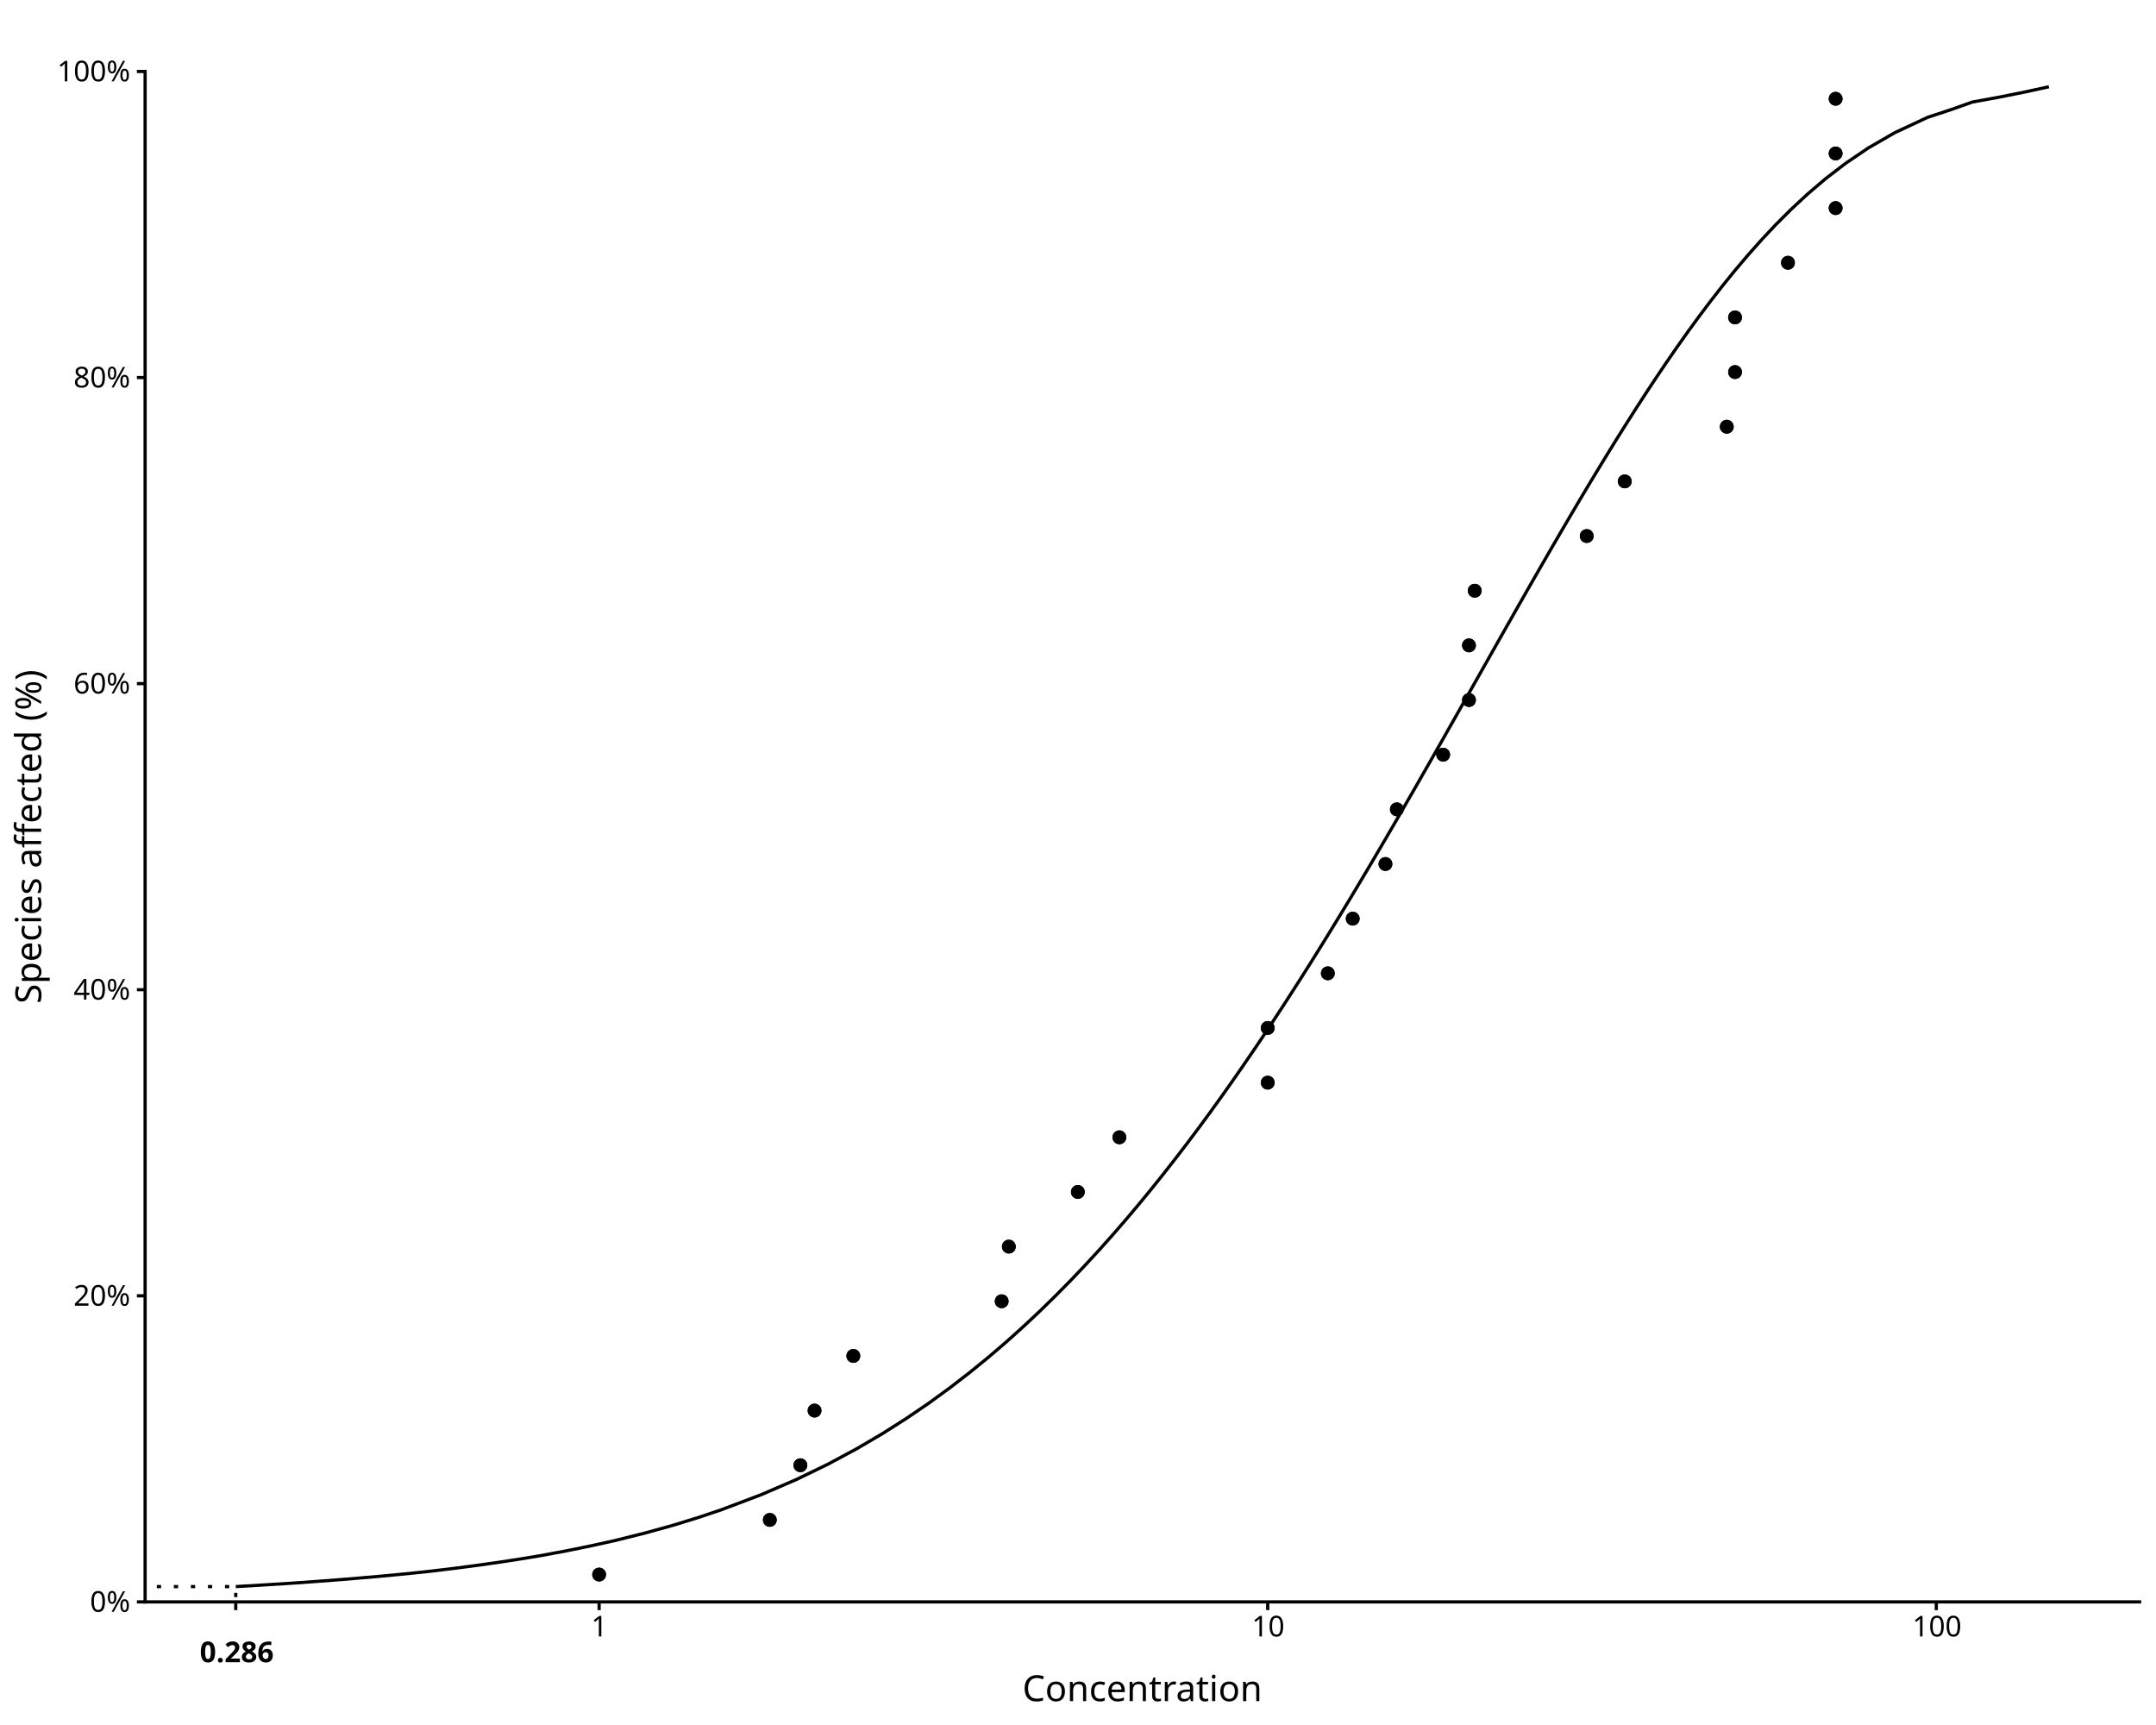
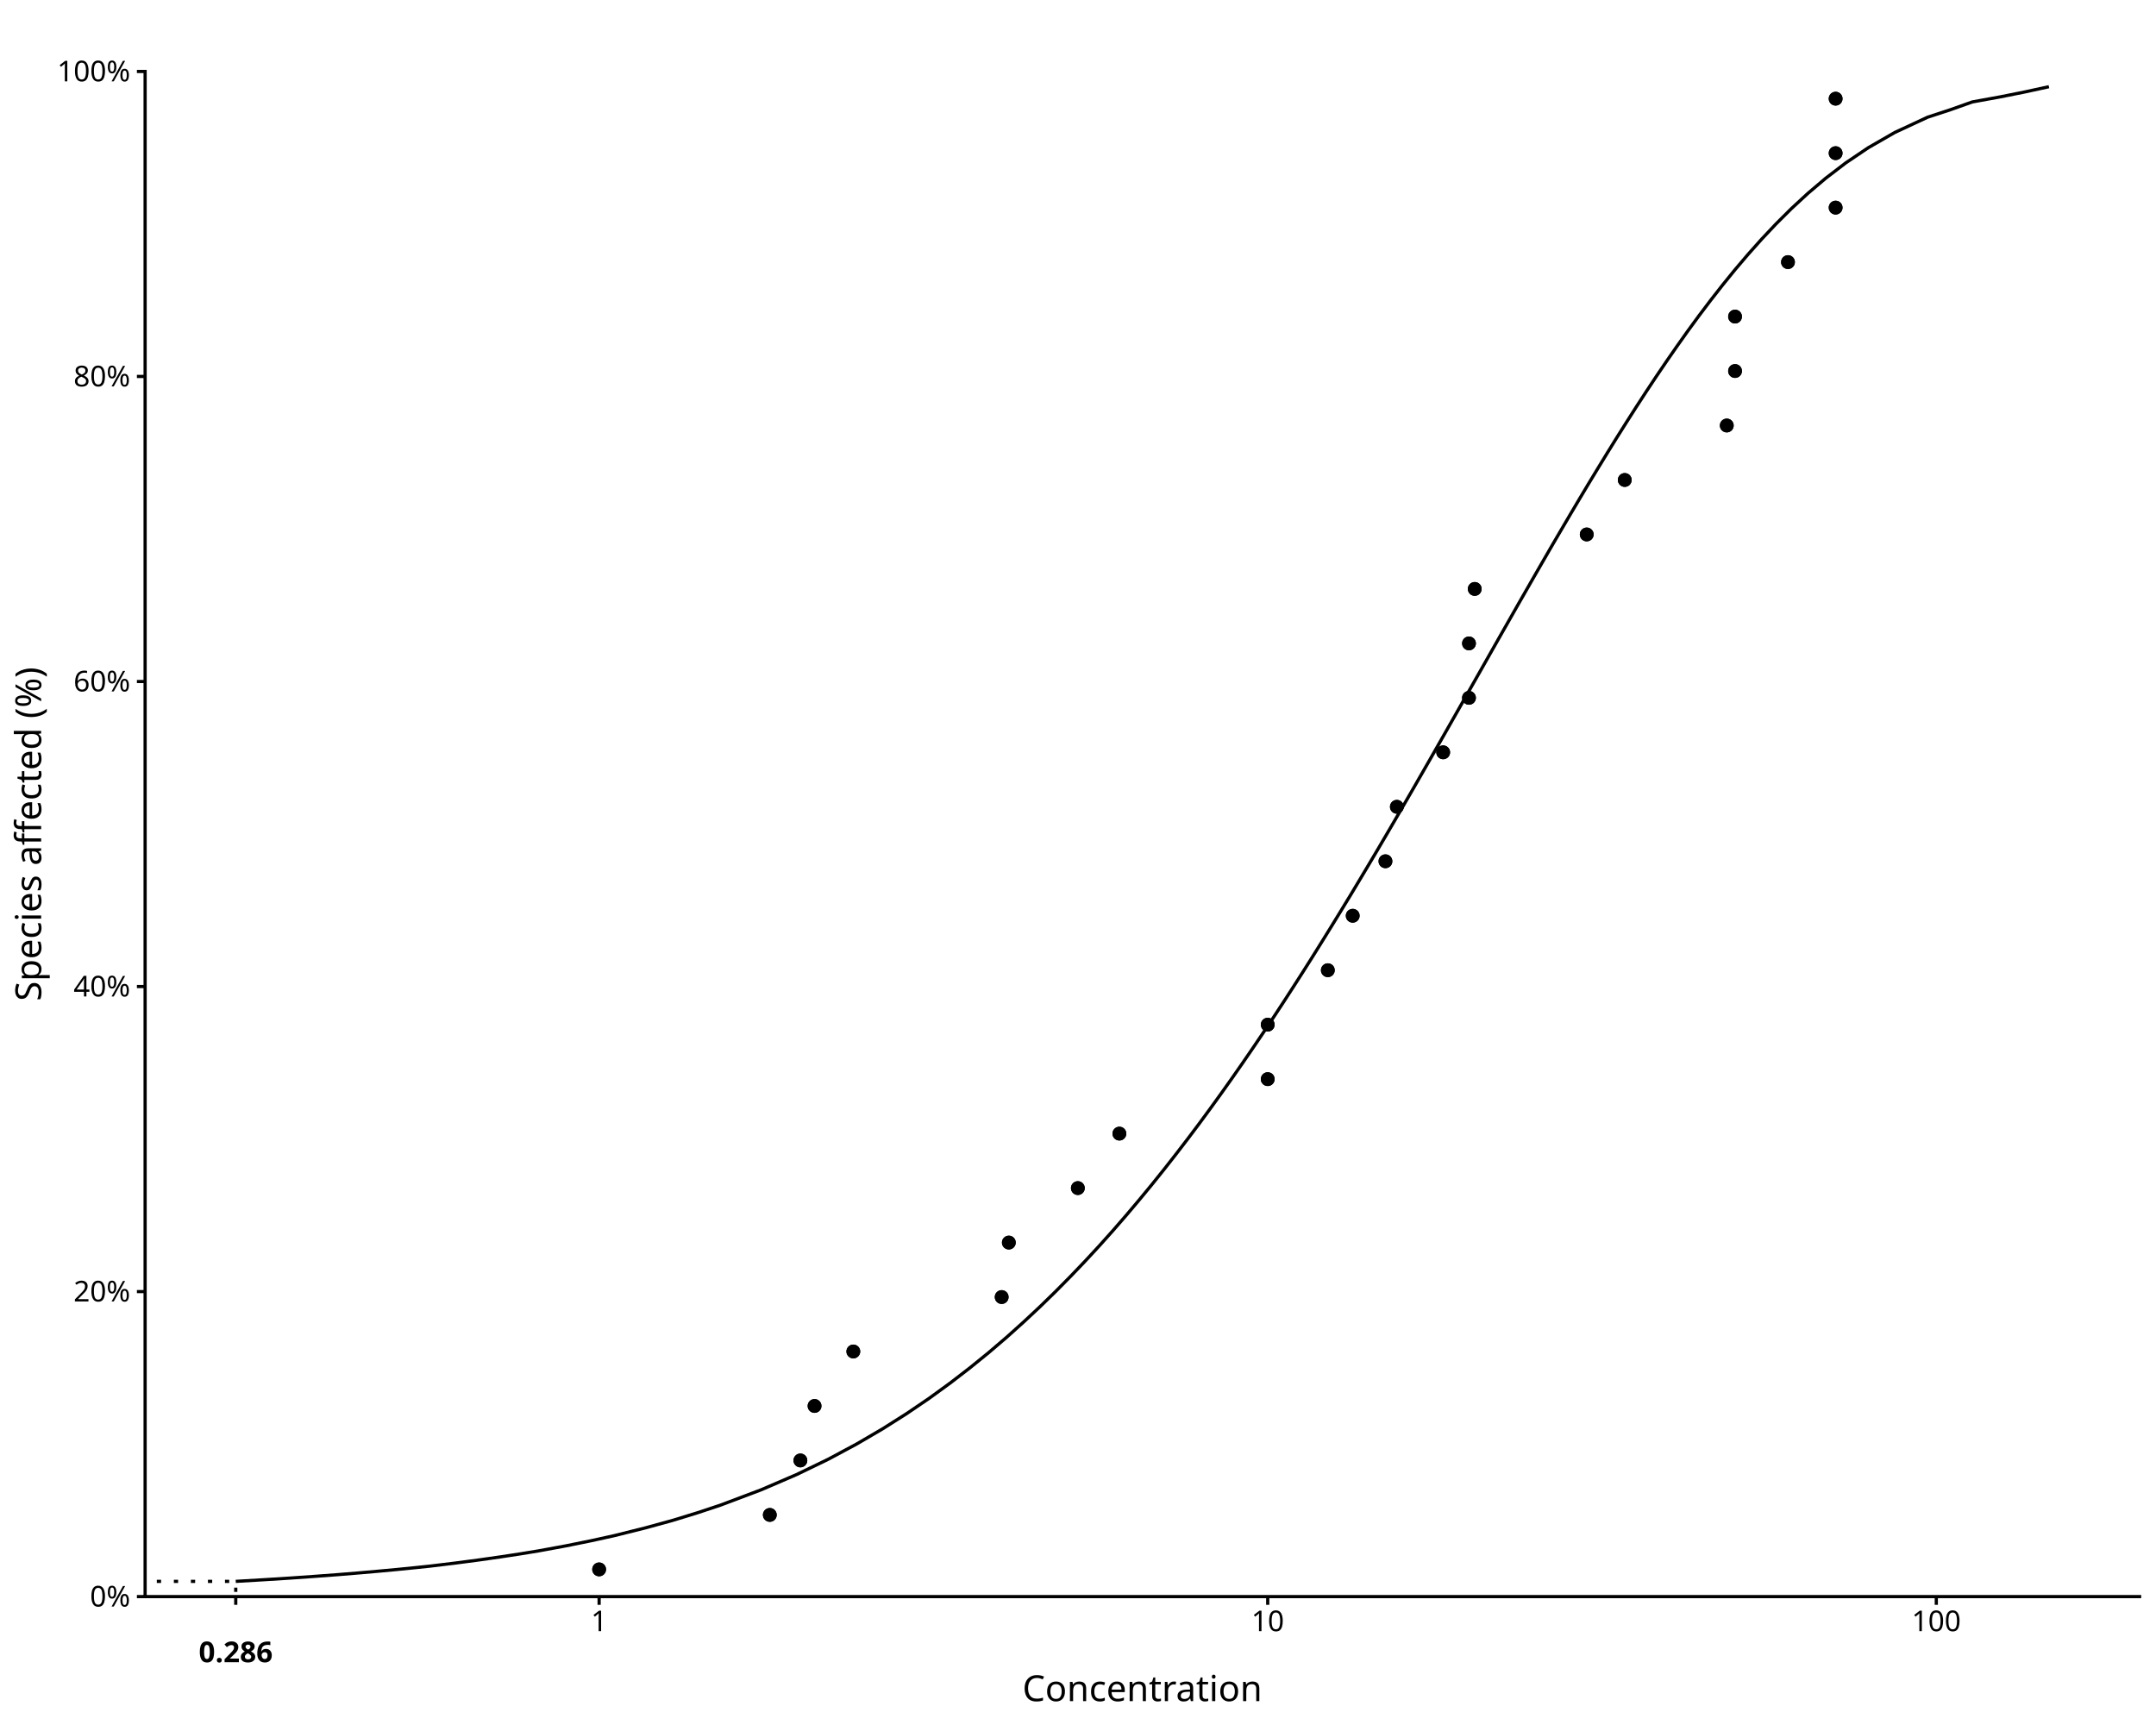
<svg xmlns="http://www.w3.org/2000/svg" class="svglite" data-engine-version="2.0" width="720.00pt" height="576.00pt" viewBox="0 0 720.00 576.00">
  <defs>
    <style type="text/css">
    .svglite line, .svglite polyline, .svglite polygon, .svglite path, .svglite rect, .svglite circle {
      fill: none;
      stroke: #000000;
      stroke-linecap: round;
      stroke-linejoin: round;
      stroke-miterlimit: 10.00;
    }
  </style>
  </defs>
  <rect width="100%" height="100%" style="stroke: none; fill: #FFFFFF;" />
  <defs>
    <clipPath id="cpMC4wMHw3MjAuMDB8MC4wMHw1NzYuMDA=">
      <rect x="0.00" y="0.00" width="720.00" height="576.00" />
    </clipPath>
  </defs>
  <g clip-path="url(#cpMC4wMHw3MjAuMDB8MC4wMHw1NzYuMDA=)">
    <rect x="0.00" y="0.00" width="720.00" height="576.00" style="stroke-width: 1.07; stroke: #FFFFFF; fill: #FFFFFF;" />
  </g>
  <defs>
-     <clipPath id="cpNDguNDZ8NzE0LjUyfDIzLjg2fDUzNC44OQ==">
-       <rect x="48.46" y="23.86" width="666.07" height="511.03" />
+     <clipPath id="cpNDguNDZ8NzE0LjUyfDIzLjg2fDUzMy4xMw==">
+       <rect x="48.46" y="23.86" width="666.07" height="509.27" />
    </clipPath>
  </defs>
-   <g clip-path="url(#cpNDguNDZ8NzE0LjUyfDIzLjg2fDUzNC44OQ==)">
-     <rect x="48.46" y="23.86" width="666.07" height="511.03" style="stroke-width: 1.07; stroke: none; fill: #FFFFFF;" />
-     <polyline points="78.73,529.78 88.48,529.21 97.35,528.65 105.46,528.08 112.96,527.51 119.91,526.94 126.40,526.38 132.48,525.81 138.20,525.24 143.60,524.67 152.03,523.65 159.79,522.63 166.97,521.61 173.66,520.58 179.91,519.56 189.09,517.86 197.47,516.15 205.18,514.45 215.41,511.90 224.67,509.34 232.96,506.79 240.61,504.23 254.15,499.12 265.98,494.01 276.51,488.90 286.03,483.79 294.74,478.68 302.78,473.57 310.27,468.46 317.29,463.35 323.90,458.24 330.17,453.13 336.13,448.02 341.81,442.91 347.26,437.80 352.49,432.69 357.53,427.58 362.40,422.46 367.11,417.35 371.67,412.24 376.10,407.13 380.40,402.02 384.60,396.91 388.69,391.80 392.69,386.69 396.60,381.58 400.43,376.47 404.18,371.36 407.86,366.25 411.47,361.14 415.02,356.03 418.52,350.92 421.96,345.81 425.35,340.70 428.69,335.59 431.99,330.48 435.25,325.37 438.47,320.26 441.65,315.15 444.80,310.04 447.92,304.93 451.02,299.82 454.08,294.71 457.12,289.60 460.14,284.49 463.13,279.38 466.11,274.27 469.07,269.15 472.02,264.04 474.95,258.93 477.87,253.82 480.78,248.71 483.68,243.60 486.58,238.49 489.47,233.38 492.36,228.27 495.25,223.16 498.14,218.05 501.03,212.94 503.93,207.83 506.83,202.72 509.75,197.61 512.67,192.50 515.61,187.39 518.56,182.28 521.54,177.17 524.53,172.06 527.55,166.95 530.60,161.84 533.69,156.73 536.80,151.62 539.96,146.51 543.17,141.40 546.42,136.29 549.73,131.18 553.11,126.07 556.56,120.95 560.09,115.84 563.71,110.73 567.44,105.62 571.29,100.51 575.27,95.40 579.41,90.29 583.74,85.18 588.28,80.07 593.08,74.96 598.20,69.85 603.71,64.74 609.71,59.63 616.37,54.52 623.92,49.41 632.77,44.30 643.72,39.19 651.48,36.63 658.65,34.08 667.96,32.38 676.44,30.67 684.24,28.97 " style="stroke-width: 1.07; stroke-linecap: butt;" />
-     <polyline points="-693.02,529.78 -372.58,529.78 -307.17,529.78 -268.46,529.78 -240.87,529.78 -219.41,529.78 -201.85,529.78 -186.99,529.78 -174.11,529.78 -162.74,529.78 -152.57,529.78 -143.36,529.78 -134.95,529.78 -127.21,529.78 -120.04,529.78 -113.37,529.78 -107.13,529.78 -101.26,529.78 -95.73,529.78 -90.50,529.78 -85.54,529.78 -80.82,529.78 -76.31,529.78 -72.01,529.78 -67.89,529.78 -63.94,529.78 -60.14,529.78 -56.49,529.78 -52.96,529.78 -49.57,529.78 -46.28,529.78 -43.11,529.78 -40.03,529.78 -37.05,529.78 -34.16,529.78 -31.35,529.78 -28.62,529.78 -25.97,529.78 -23.39,529.78 -20.87,529.78 -18.42,529.78 -16.03,529.78 -13.69,529.78 -11.41,529.78 -9.18,529.78 -7.01,529.78 -4.88,529.78 -2.79,529.78 -0.75,529.78 1.24,529.78 3.20,529.78 5.12,529.78 7.00,529.78 8.85,529.78 10.66,529.78 12.44,529.78 14.18,529.78 15.90,529.78 17.58,529.78 19.24,529.78 20.87,529.78 22.47,529.78 24.05,529.78 25.60,529.78 27.12,529.78 28.63,529.78 30.11,529.78 31.56,529.78 33.00,529.78 34.41,529.78 35.81,529.78 37.18,529.78 38.54,529.78 39.87,529.78 41.19,529.78 42.49,529.78 43.78,529.78 45.04,529.78 46.30,529.78 47.53,529.78 48.75,529.78 49.95,529.78 51.14,529.78 52.32,529.78 53.48,529.78 54.62,529.78 55.76,529.78 56.88,529.78 57.99,529.78 59.08,529.78 60.17,529.78 61.24,529.78 62.30,529.78 63.34,529.78 64.38,529.78 65.41,529.78 66.42,529.78 67.43,529.78 68.42,529.78 69.40,529.78 70.38,529.78 71.34,529.78 72.30,529.78 73.24,529.78 74.18,529.78 75.11,529.78 76.03,529.78 76.94,529.78 77.84,529.78 78.73,529.78 78.73,534.89 " style="stroke-width: 1.07; stroke-dasharray: 1.42,4.27; stroke-linecap: butt;" />
-     <circle cx="272.02" cy="471.01" r="1.95" style="stroke-width: 0.71; fill: #000000;" />
-     <circle cx="284.97" cy="452.76" r="1.95" style="stroke-width: 0.71; fill: #000000;" />
-     <circle cx="336.90" cy="416.26" r="1.95" style="stroke-width: 0.71; fill: #000000;" />
-     <circle cx="423.36" cy="361.51" r="1.95" style="stroke-width: 0.71; fill: #000000;" />
-     <circle cx="466.48" cy="270.25" r="1.95" style="stroke-width: 0.71; fill: #000000;" />
-     <circle cx="481.95" cy="252.00" r="1.95" style="stroke-width: 0.71; fill: #000000;" />
-     <circle cx="373.82" cy="379.76" r="1.95" style="stroke-width: 0.71; fill: #000000;" />
-     <circle cx="423.36" cy="343.25" r="1.95" style="stroke-width: 0.71; fill: #000000;" />
-     <circle cx="451.74" cy="306.75" r="1.95" style="stroke-width: 0.71; fill: #000000;" />
-     <circle cx="462.67" cy="288.50" r="1.95" style="stroke-width: 0.71; fill: #000000;" />
-     <circle cx="490.57" cy="233.75" r="1.95" style="stroke-width: 0.71; fill: #000000;" />
-     <circle cx="490.57" cy="215.50" r="1.95" style="stroke-width: 0.71; fill: #000000;" />
-     <circle cx="492.49" cy="197.24" r="1.95" style="stroke-width: 0.71; fill: #000000;" />
-     <circle cx="576.66" cy="142.49" r="1.95" style="stroke-width: 0.71; fill: #000000;" />
-     <circle cx="579.42" cy="124.24" r="1.95" style="stroke-width: 0.71; fill: #000000;" />
-     <circle cx="613.01" cy="69.49" r="1.95" style="stroke-width: 0.71; fill: #000000;" />
-     <circle cx="613.01" cy="51.24" r="1.95" style="stroke-width: 0.71; fill: #000000;" />
-     <circle cx="613.01" cy="32.98" r="1.95" style="stroke-width: 0.71; fill: #000000;" />
-     <circle cx="200.08" cy="525.77" r="1.95" style="stroke-width: 0.71; fill: #000000;" />
-     <circle cx="257.08" cy="507.52" r="1.95" style="stroke-width: 0.71; fill: #000000;" />
-     <circle cx="267.29" cy="489.26" r="1.95" style="stroke-width: 0.71; fill: #000000;" />
-     <circle cx="334.51" cy="434.51" r="1.95" style="stroke-width: 0.71; fill: #000000;" />
-     <circle cx="359.95" cy="398.01" r="1.95" style="stroke-width: 0.71; fill: #000000;" />
-     <circle cx="443.43" cy="325.00" r="1.95" style="stroke-width: 0.71; fill: #000000;" />
-     <circle cx="529.89" cy="178.99" r="1.95" style="stroke-width: 0.71; fill: #000000;" />
-     <circle cx="542.59" cy="160.74" r="1.95" style="stroke-width: 0.71; fill: #000000;" />
-     <circle cx="579.42" cy="105.99" r="1.95" style="stroke-width: 0.71; fill: #000000;" />
-     <circle cx="597.10" cy="87.74" r="1.95" style="stroke-width: 0.71; fill: #000000;" />
-     <circle cx="272.02" cy="471.01" r="1.95" style="stroke-width: 0.71; fill: #000000;" />
-     <circle cx="284.97" cy="452.76" r="1.95" style="stroke-width: 0.71; fill: #000000;" />
-     <circle cx="336.90" cy="416.26" r="1.95" style="stroke-width: 0.71; fill: #000000;" />
-     <circle cx="423.36" cy="361.51" r="1.95" style="stroke-width: 0.71; fill: #000000;" />
-     <circle cx="466.48" cy="270.25" r="1.95" style="stroke-width: 0.71; fill: #000000;" />
-     <circle cx="481.95" cy="252.00" r="1.95" style="stroke-width: 0.71; fill: #000000;" />
-     <circle cx="373.82" cy="379.76" r="1.95" style="stroke-width: 0.71; fill: #000000;" />
-     <circle cx="423.36" cy="343.25" r="1.95" style="stroke-width: 0.71; fill: #000000;" />
-     <circle cx="451.74" cy="306.75" r="1.95" style="stroke-width: 0.71; fill: #000000;" />
-     <circle cx="462.67" cy="288.50" r="1.95" style="stroke-width: 0.71; fill: #000000;" />
-     <circle cx="490.57" cy="233.75" r="1.95" style="stroke-width: 0.71; fill: #000000;" />
-     <circle cx="490.57" cy="215.50" r="1.95" style="stroke-width: 0.71; fill: #000000;" />
-     <circle cx="492.49" cy="197.24" r="1.95" style="stroke-width: 0.71; fill: #000000;" />
-     <circle cx="576.66" cy="142.49" r="1.95" style="stroke-width: 0.71; fill: #000000;" />
-     <circle cx="579.42" cy="124.24" r="1.95" style="stroke-width: 0.71; fill: #000000;" />
-     <circle cx="613.01" cy="69.49" r="1.95" style="stroke-width: 0.71; fill: #000000;" />
-     <circle cx="613.01" cy="51.24" r="1.95" style="stroke-width: 0.71; fill: #000000;" />
-     <circle cx="613.01" cy="32.98" r="1.95" style="stroke-width: 0.71; fill: #000000;" />
-     <circle cx="200.08" cy="525.77" r="1.95" style="stroke-width: 0.71; fill: #000000;" />
-     <circle cx="257.08" cy="507.52" r="1.95" style="stroke-width: 0.71; fill: #000000;" />
-     <circle cx="267.29" cy="489.26" r="1.95" style="stroke-width: 0.71; fill: #000000;" />
-     <circle cx="334.51" cy="434.51" r="1.95" style="stroke-width: 0.71; fill: #000000;" />
-     <circle cx="359.95" cy="398.01" r="1.95" style="stroke-width: 0.71; fill: #000000;" />
-     <circle cx="443.43" cy="325.00" r="1.95" style="stroke-width: 0.71; fill: #000000;" />
-     <circle cx="529.89" cy="178.99" r="1.95" style="stroke-width: 0.71; fill: #000000;" />
-     <circle cx="542.59" cy="160.74" r="1.95" style="stroke-width: 0.71; fill: #000000;" />
-     <circle cx="579.42" cy="105.99" r="1.95" style="stroke-width: 0.71; fill: #000000;" />
-     <circle cx="597.10" cy="87.74" r="1.95" style="stroke-width: 0.71; fill: #000000;" />
-     <polyline points="272.02,471.01 272.02,471.01 " style="stroke-width: 1.07; stroke-linecap: butt;" />
-     <polyline points="284.97,452.76 284.97,452.76 " style="stroke-width: 1.07; stroke-linecap: butt;" />
-     <polyline points="336.90,416.26 336.90,416.26 " style="stroke-width: 1.07; stroke-linecap: butt;" />
-     <polyline points="423.36,361.51 423.36,361.51 " style="stroke-width: 1.07; stroke-linecap: butt;" />
-     <polyline points="466.48,270.25 466.48,270.25 " style="stroke-width: 1.07; stroke-linecap: butt;" />
-     <polyline points="481.95,252.00 481.95,252.00 " style="stroke-width: 1.07; stroke-linecap: butt;" />
-     <polyline points="373.82,379.76 373.82,379.76 " style="stroke-width: 1.07; stroke-linecap: butt;" />
-     <polyline points="423.36,343.25 423.36,343.25 " style="stroke-width: 1.07; stroke-linecap: butt;" />
-     <polyline points="451.74,306.75 451.74,306.75 " style="stroke-width: 1.07; stroke-linecap: butt;" />
-     <polyline points="462.67,288.50 462.67,288.50 " style="stroke-width: 1.07; stroke-linecap: butt;" />
-     <polyline points="490.57,233.75 490.57,233.75 " style="stroke-width: 1.07; stroke-linecap: butt;" />
-     <polyline points="490.57,215.50 490.57,215.50 " style="stroke-width: 1.07; stroke-linecap: butt;" />
-     <polyline points="492.49,197.24 492.49,197.24 " style="stroke-width: 1.07; stroke-linecap: butt;" />
-     <polyline points="576.66,142.49 576.66,142.49 " style="stroke-width: 1.07; stroke-linecap: butt;" />
-     <polyline points="579.42,124.24 579.42,124.24 " style="stroke-width: 1.07; stroke-linecap: butt;" />
-     <polyline points="613.01,69.49 613.01,69.49 " style="stroke-width: 1.07; stroke-linecap: butt;" />
-     <polyline points="613.01,51.24 613.01,51.24 " style="stroke-width: 1.07; stroke-linecap: butt;" />
-     <polyline points="613.01,32.98 613.01,32.98 " style="stroke-width: 1.07; stroke-linecap: butt;" />
-     <polyline points="200.08,525.77 200.08,525.77 " style="stroke-width: 1.07; stroke-linecap: butt;" />
-     <polyline points="257.08,507.52 257.08,507.52 " style="stroke-width: 1.07; stroke-linecap: butt;" />
-     <polyline points="267.29,489.26 267.29,489.26 " style="stroke-width: 1.07; stroke-linecap: butt;" />
-     <polyline points="334.51,434.51 334.51,434.51 " style="stroke-width: 1.07; stroke-linecap: butt;" />
-     <polyline points="359.95,398.01 359.95,398.01 " style="stroke-width: 1.07; stroke-linecap: butt;" />
-     <polyline points="443.43,325.00 443.43,325.00 " style="stroke-width: 1.07; stroke-linecap: butt;" />
-     <polyline points="529.89,178.99 529.89,178.99 " style="stroke-width: 1.07; stroke-linecap: butt;" />
-     <polyline points="542.59,160.74 542.59,160.74 " style="stroke-width: 1.07; stroke-linecap: butt;" />
-     <polyline points="579.42,105.99 579.42,105.99 " style="stroke-width: 1.07; stroke-linecap: butt;" />
-     <polyline points="597.10,87.74 597.10,87.74 " style="stroke-width: 1.07; stroke-linecap: butt;" />
+   <g clip-path="url(#cpNDguNDZ8NzE0LjUyfDIzLjg2fDUzMy4xMw==)">
+     <rect x="48.46" y="23.86" width="666.07" height="509.27" style="stroke-width: 1.07; stroke: none; fill: #FFFFFF;" />
+     <polyline points="78.73,528.04 88.48,527.47 97.35,526.91 105.46,526.34 112.96,525.78 119.91,525.21 126.40,524.64 132.48,524.08 138.20,523.51 143.60,522.95 152.03,521.93 159.79,520.91 166.97,519.89 173.66,518.87 179.91,517.85 189.09,516.16 197.47,514.46 205.18,512.76 215.41,510.21 224.67,507.67 232.96,505.12 240.61,502.58 254.15,497.48 265.98,492.39 276.51,487.30 286.03,482.20 294.74,477.11 302.78,472.02 310.27,466.93 317.29,461.83 323.90,456.74 330.17,451.65 336.13,446.56 341.81,441.46 347.26,436.37 352.49,431.28 357.53,426.18 362.40,421.09 367.11,416.00 371.67,410.91 376.10,405.81 380.40,400.72 384.60,395.63 388.69,390.54 392.69,385.44 396.60,380.35 400.43,375.26 404.18,370.16 407.86,365.07 411.47,359.98 415.02,354.89 418.52,349.79 421.96,344.70 425.35,339.61 428.69,334.52 431.99,329.42 435.25,324.33 438.47,319.24 441.65,314.14 444.80,309.05 447.92,303.96 451.02,298.87 454.08,293.77 457.12,288.68 460.14,283.59 463.13,278.50 466.11,273.40 469.07,268.31 472.02,263.22 474.95,258.12 477.87,253.03 480.78,247.94 483.68,242.85 486.58,237.75 489.47,232.66 492.36,227.57 495.25,222.48 498.14,217.38 501.03,212.29 503.93,207.20 506.83,202.10 509.75,197.01 512.67,191.92 515.61,186.83 518.56,181.73 521.54,176.64 524.53,171.55 527.55,166.46 530.60,161.36 533.69,156.27 536.80,151.18 539.96,146.08 543.17,140.99 546.42,135.90 549.73,130.81 553.11,125.71 556.56,120.62 560.09,115.53 563.71,110.43 567.44,105.34 571.29,100.25 575.27,95.16 579.41,90.06 583.74,84.97 588.28,79.88 593.08,74.79 598.20,69.69 603.71,64.60 609.71,59.51 616.37,54.41 623.92,49.32 632.77,44.23 643.72,39.14 651.48,36.59 658.65,34.04 667.96,32.35 676.44,30.65 684.24,28.95 " style="stroke-width: 1.07; stroke-linecap: butt;" />
+     <polyline points="-693.02,528.04 -372.58,528.04 -307.17,528.04 -268.46,528.04 -240.87,528.04 -219.41,528.04 -201.85,528.04 -186.99,528.04 -174.11,528.04 -162.74,528.04 -152.57,528.04 -143.36,528.04 -134.95,528.04 -127.21,528.04 -120.04,528.04 -113.37,528.04 -107.13,528.04 -101.26,528.04 -95.73,528.04 -90.50,528.04 -85.54,528.04 -80.82,528.04 -76.31,528.04 -72.01,528.04 -67.89,528.04 -63.94,528.04 -60.14,528.04 -56.49,528.04 -52.96,528.04 -49.57,528.04 -46.28,528.04 -43.11,528.04 -40.03,528.04 -37.05,528.04 -34.16,528.04 -31.35,528.04 -28.62,528.04 -25.97,528.04 -23.39,528.04 -20.87,528.04 -18.42,528.04 -16.03,528.04 -13.69,528.04 -11.41,528.04 -9.18,528.04 -7.01,528.04 -4.88,528.04 -2.79,528.04 -0.75,528.04 1.24,528.04 3.20,528.04 5.12,528.04 7.00,528.04 8.85,528.04 10.66,528.04 12.44,528.04 14.18,528.04 15.90,528.04 17.58,528.04 19.24,528.04 20.87,528.04 22.47,528.04 24.05,528.04 25.60,528.04 27.12,528.04 28.63,528.04 30.11,528.04 31.56,528.04 33.00,528.04 34.41,528.04 35.81,528.04 37.18,528.04 38.54,528.04 39.87,528.04 41.19,528.04 42.49,528.04 43.78,528.04 45.04,528.04 46.30,528.04 47.53,528.04 48.75,528.04 49.95,528.04 51.14,528.04 52.32,528.04 53.48,528.04 54.62,528.04 55.76,528.04 56.88,528.04 57.99,528.04 59.08,528.04 60.17,528.04 61.24,528.04 62.30,528.04 63.34,528.04 64.38,528.04 65.41,528.04 66.42,528.04 67.43,528.04 68.42,528.04 69.40,528.04 70.38,528.04 71.34,528.04 72.30,528.04 73.24,528.04 74.18,528.04 75.11,528.04 76.03,528.04 76.94,528.04 77.84,528.04 78.73,528.04 78.73,533.13 " style="stroke-width: 1.07; stroke-dasharray: 1.42,4.27; stroke-linecap: butt;" />
+     <circle cx="272.02" cy="469.47" r="1.95" style="stroke-width: 0.71; fill: #000000;" />
+     <circle cx="284.97" cy="451.28" r="1.95" style="stroke-width: 0.71; fill: #000000;" />
+     <circle cx="336.90" cy="414.91" r="1.95" style="stroke-width: 0.71; fill: #000000;" />
+     <circle cx="423.36" cy="360.34" r="1.95" style="stroke-width: 0.71; fill: #000000;" />
+     <circle cx="466.48" cy="269.40" r="1.95" style="stroke-width: 0.71; fill: #000000;" />
+     <circle cx="481.95" cy="251.21" r="1.95" style="stroke-width: 0.71; fill: #000000;" />
+     <circle cx="373.82" cy="378.53" r="1.95" style="stroke-width: 0.71; fill: #000000;" />
+     <circle cx="423.36" cy="342.15" r="1.95" style="stroke-width: 0.71; fill: #000000;" />
+     <circle cx="451.74" cy="305.78" r="1.95" style="stroke-width: 0.71; fill: #000000;" />
+     <circle cx="462.67" cy="287.59" r="1.95" style="stroke-width: 0.71; fill: #000000;" />
+     <circle cx="490.57" cy="233.02" r="1.95" style="stroke-width: 0.71; fill: #000000;" />
+     <circle cx="490.57" cy="214.84" r="1.95" style="stroke-width: 0.71; fill: #000000;" />
+     <circle cx="492.49" cy="196.65" r="1.95" style="stroke-width: 0.71; fill: #000000;" />
+     <circle cx="576.66" cy="142.08" r="1.95" style="stroke-width: 0.71; fill: #000000;" />
+     <circle cx="579.42" cy="123.89" r="1.95" style="stroke-width: 0.71; fill: #000000;" />
+     <circle cx="613.01" cy="69.33" r="1.95" style="stroke-width: 0.71; fill: #000000;" />
+     <circle cx="613.01" cy="51.14" r="1.95" style="stroke-width: 0.71; fill: #000000;" />
+     <circle cx="613.01" cy="32.95" r="1.95" style="stroke-width: 0.71; fill: #000000;" />
+     <circle cx="200.08" cy="524.04" r="1.95" style="stroke-width: 0.71; fill: #000000;" />
+     <circle cx="257.08" cy="505.85" r="1.95" style="stroke-width: 0.71; fill: #000000;" />
+     <circle cx="267.29" cy="487.66" r="1.95" style="stroke-width: 0.71; fill: #000000;" />
+     <circle cx="334.51" cy="433.10" r="1.95" style="stroke-width: 0.71; fill: #000000;" />
+     <circle cx="359.95" cy="396.72" r="1.95" style="stroke-width: 0.71; fill: #000000;" />
+     <circle cx="443.43" cy="323.97" r="1.95" style="stroke-width: 0.71; fill: #000000;" />
+     <circle cx="529.89" cy="178.46" r="1.95" style="stroke-width: 0.71; fill: #000000;" />
+     <circle cx="542.59" cy="160.27" r="1.95" style="stroke-width: 0.71; fill: #000000;" />
+     <circle cx="579.42" cy="105.71" r="1.95" style="stroke-width: 0.71; fill: #000000;" />
+     <circle cx="597.10" cy="87.52" r="1.95" style="stroke-width: 0.71; fill: #000000;" />
+     <circle cx="272.02" cy="469.47" r="1.95" style="stroke-width: 0.71; fill: #000000;" />
+     <circle cx="284.97" cy="451.28" r="1.95" style="stroke-width: 0.71; fill: #000000;" />
+     <circle cx="336.90" cy="414.91" r="1.95" style="stroke-width: 0.71; fill: #000000;" />
+     <circle cx="423.36" cy="360.34" r="1.95" style="stroke-width: 0.71; fill: #000000;" />
+     <circle cx="466.48" cy="269.40" r="1.95" style="stroke-width: 0.71; fill: #000000;" />
+     <circle cx="481.95" cy="251.21" r="1.95" style="stroke-width: 0.71; fill: #000000;" />
+     <circle cx="373.82" cy="378.53" r="1.95" style="stroke-width: 0.71; fill: #000000;" />
+     <circle cx="423.36" cy="342.15" r="1.95" style="stroke-width: 0.71; fill: #000000;" />
+     <circle cx="451.74" cy="305.78" r="1.95" style="stroke-width: 0.71; fill: #000000;" />
+     <circle cx="462.67" cy="287.59" r="1.95" style="stroke-width: 0.71; fill: #000000;" />
+     <circle cx="490.57" cy="233.02" r="1.95" style="stroke-width: 0.71; fill: #000000;" />
+     <circle cx="490.57" cy="214.84" r="1.95" style="stroke-width: 0.71; fill: #000000;" />
+     <circle cx="492.49" cy="196.65" r="1.95" style="stroke-width: 0.71; fill: #000000;" />
+     <circle cx="576.66" cy="142.08" r="1.95" style="stroke-width: 0.71; fill: #000000;" />
+     <circle cx="579.42" cy="123.89" r="1.95" style="stroke-width: 0.71; fill: #000000;" />
+     <circle cx="613.01" cy="69.33" r="1.95" style="stroke-width: 0.71; fill: #000000;" />
+     <circle cx="613.01" cy="51.14" r="1.95" style="stroke-width: 0.71; fill: #000000;" />
+     <circle cx="613.01" cy="32.95" r="1.95" style="stroke-width: 0.71; fill: #000000;" />
+     <circle cx="200.08" cy="524.04" r="1.95" style="stroke-width: 0.71; fill: #000000;" />
+     <circle cx="257.08" cy="505.85" r="1.95" style="stroke-width: 0.71; fill: #000000;" />
+     <circle cx="267.29" cy="487.66" r="1.95" style="stroke-width: 0.71; fill: #000000;" />
+     <circle cx="334.51" cy="433.10" r="1.95" style="stroke-width: 0.71; fill: #000000;" />
+     <circle cx="359.95" cy="396.72" r="1.95" style="stroke-width: 0.71; fill: #000000;" />
+     <circle cx="443.43" cy="323.97" r="1.95" style="stroke-width: 0.71; fill: #000000;" />
+     <circle cx="529.89" cy="178.46" r="1.95" style="stroke-width: 0.71; fill: #000000;" />
+     <circle cx="542.59" cy="160.27" r="1.95" style="stroke-width: 0.71; fill: #000000;" />
+     <circle cx="579.42" cy="105.71" r="1.95" style="stroke-width: 0.71; fill: #000000;" />
+     <circle cx="597.10" cy="87.52" r="1.95" style="stroke-width: 0.71; fill: #000000;" />
+     <polyline points="272.02,469.47 272.02,469.47 " style="stroke-width: 1.07; stroke-linecap: butt;" />
+     <polyline points="284.97,451.28 284.97,451.28 " style="stroke-width: 1.07; stroke-linecap: butt;" />
+     <polyline points="336.90,414.91 336.90,414.91 " style="stroke-width: 1.07; stroke-linecap: butt;" />
+     <polyline points="423.36,360.34 423.36,360.34 " style="stroke-width: 1.07; stroke-linecap: butt;" />
+     <polyline points="466.48,269.40 466.48,269.40 " style="stroke-width: 1.07; stroke-linecap: butt;" />
+     <polyline points="481.95,251.21 481.95,251.21 " style="stroke-width: 1.07; stroke-linecap: butt;" />
+     <polyline points="373.82,378.53 373.82,378.53 " style="stroke-width: 1.07; stroke-linecap: butt;" />
+     <polyline points="423.36,342.15 423.36,342.15 " style="stroke-width: 1.07; stroke-linecap: butt;" />
+     <polyline points="451.74,305.78 451.74,305.78 " style="stroke-width: 1.07; stroke-linecap: butt;" />
+     <polyline points="462.67,287.59 462.67,287.59 " style="stroke-width: 1.07; stroke-linecap: butt;" />
+     <polyline points="490.57,233.02 490.57,233.02 " style="stroke-width: 1.07; stroke-linecap: butt;" />
+     <polyline points="490.57,214.84 490.57,214.84 " style="stroke-width: 1.07; stroke-linecap: butt;" />
+     <polyline points="492.49,196.65 492.49,196.65 " style="stroke-width: 1.07; stroke-linecap: butt;" />
+     <polyline points="576.66,142.08 576.66,142.08 " style="stroke-width: 1.07; stroke-linecap: butt;" />
+     <polyline points="579.42,123.89 579.42,123.89 " style="stroke-width: 1.07; stroke-linecap: butt;" />
+     <polyline points="613.01,69.33 613.01,69.33 " style="stroke-width: 1.07; stroke-linecap: butt;" />
+     <polyline points="613.01,51.14 613.01,51.14 " style="stroke-width: 1.07; stroke-linecap: butt;" />
+     <polyline points="613.01,32.95 613.01,32.95 " style="stroke-width: 1.07; stroke-linecap: butt;" />
+     <polyline points="200.08,524.04 200.08,524.04 " style="stroke-width: 1.07; stroke-linecap: butt;" />
+     <polyline points="257.08,505.85 257.08,505.85 " style="stroke-width: 1.07; stroke-linecap: butt;" />
+     <polyline points="267.29,487.66 267.29,487.66 " style="stroke-width: 1.07; stroke-linecap: butt;" />
+     <polyline points="334.51,433.10 334.51,433.10 " style="stroke-width: 1.07; stroke-linecap: butt;" />
+     <polyline points="359.95,396.72 359.95,396.72 " style="stroke-width: 1.07; stroke-linecap: butt;" />
+     <polyline points="443.43,323.97 443.43,323.97 " style="stroke-width: 1.07; stroke-linecap: butt;" />
+     <polyline points="529.89,178.46 529.89,178.46 " style="stroke-width: 1.07; stroke-linecap: butt;" />
+     <polyline points="542.59,160.27 542.59,160.27 " style="stroke-width: 1.07; stroke-linecap: butt;" />
+     <polyline points="579.42,105.71 579.42,105.71 " style="stroke-width: 1.07; stroke-linecap: butt;" />
+     <polyline points="597.10,87.52 597.10,87.52 " style="stroke-width: 1.07; stroke-linecap: butt;" />
  </g>
  <g clip-path="url(#cpMC4wMHw3MjAuMDB8MC4wMHw1NzYuMDA=)">
-     <polyline points="48.46,534.89 48.46,518.41 48.46,501.92 48.46,485.44 48.46,468.95 48.46,452.47 48.46,435.98 48.46,419.50 48.46,403.01 48.46,386.53 48.46,370.04 48.46,353.56 48.46,337.07 48.46,320.59 48.46,304.10 48.46,287.62 48.46,271.13 48.46,254.65 48.46,238.16 48.46,221.68 48.46,205.19 48.46,188.71 48.46,172.22 48.46,155.74 48.46,139.25 48.46,122.77 48.46,106.28 48.46,89.80 48.46,73.31 48.46,56.83 48.46,40.34 48.46,23.86 " style="stroke-width: 1.07; stroke-linecap: square;" />
-     <text x="43.52" y="538.20" text-anchor="end" style="font-size: 9.60px; font-family: sans;" textLength="13.88px" lengthAdjust="spacingAndGlyphs">0%</text>
-     <text x="43.52" y="435.99" text-anchor="end" style="font-size: 9.60px; font-family: sans;" textLength="19.22px" lengthAdjust="spacingAndGlyphs">20%</text>
-     <text x="43.52" y="333.78" text-anchor="end" style="font-size: 9.60px; font-family: sans;" textLength="19.22px" lengthAdjust="spacingAndGlyphs">40%</text>
-     <text x="43.52" y="231.58" text-anchor="end" style="font-size: 9.60px; font-family: sans;" textLength="19.22px" lengthAdjust="spacingAndGlyphs">60%</text>
-     <text x="43.52" y="129.37" text-anchor="end" style="font-size: 9.60px; font-family: sans;" textLength="19.22px" lengthAdjust="spacingAndGlyphs">80%</text>
+     <polyline points="48.46,533.13 48.46,516.70 48.46,500.28 48.46,483.85 48.46,467.42 48.46,450.99 48.46,434.56 48.46,418.13 48.46,401.71 48.46,385.28 48.46,368.85 48.46,352.42 48.46,335.99 48.46,319.57 48.46,303.14 48.46,286.71 48.46,270.28 48.46,253.85 48.46,237.42 48.46,221.00 48.46,204.57 48.46,188.14 48.46,171.71 48.46,155.28 48.46,138.86 48.46,122.43 48.46,106.00 48.46,89.57 48.46,73.14 48.46,56.71 48.46,40.29 48.46,23.86 " style="stroke-width: 1.07; stroke-linecap: square;" />
+     <text x="43.52" y="536.44" text-anchor="end" style="font-size: 9.60px; font-family: sans;" textLength="13.88px" lengthAdjust="spacingAndGlyphs">0%</text>
+     <text x="43.52" y="434.58" text-anchor="end" style="font-size: 9.60px; font-family: sans;" textLength="19.22px" lengthAdjust="spacingAndGlyphs">20%</text>
+     <text x="43.52" y="332.73" text-anchor="end" style="font-size: 9.60px; font-family: sans;" textLength="19.22px" lengthAdjust="spacingAndGlyphs">40%</text>
+     <text x="43.52" y="230.87" text-anchor="end" style="font-size: 9.60px; font-family: sans;" textLength="19.22px" lengthAdjust="spacingAndGlyphs">60%</text>
+     <text x="43.52" y="129.02" text-anchor="end" style="font-size: 9.60px; font-family: sans;" textLength="19.22px" lengthAdjust="spacingAndGlyphs">80%</text>
    <text x="43.52" y="27.16" text-anchor="end" style="font-size: 9.60px; font-family: sans;" textLength="24.55px" lengthAdjust="spacingAndGlyphs">100%</text>
-     <polyline points="45.72,534.89 48.46,534.89 " style="stroke-width: 1.07; stroke-linecap: butt;" />
-     <polyline points="45.72,432.69 48.46,432.69 " style="stroke-width: 1.07; stroke-linecap: butt;" />
-     <polyline points="45.72,330.48 48.46,330.48 " style="stroke-width: 1.07; stroke-linecap: butt;" />
-     <polyline points="45.72,228.27 48.46,228.27 " style="stroke-width: 1.07; stroke-linecap: butt;" />
-     <polyline points="45.72,126.07 48.46,126.07 " style="stroke-width: 1.07; stroke-linecap: butt;" />
+     <polyline points="45.72,533.13 48.46,533.13 " style="stroke-width: 1.07; stroke-linecap: butt;" />
+     <polyline points="45.72,431.28 48.46,431.28 " style="stroke-width: 1.07; stroke-linecap: butt;" />
+     <polyline points="45.72,329.42 48.46,329.42 " style="stroke-width: 1.07; stroke-linecap: butt;" />
+     <polyline points="45.72,227.57 48.46,227.57 " style="stroke-width: 1.07; stroke-linecap: butt;" />
+     <polyline points="45.72,125.71 48.46,125.71 " style="stroke-width: 1.07; stroke-linecap: butt;" />
    <polyline points="45.72,23.86 48.46,23.86 " style="stroke-width: 1.07; stroke-linecap: butt;" />
-     <polyline points="48.46,534.89 282.92,534.89 345.71,534.89 383.51,534.89 410.64,534.89 431.81,534.89 449.18,534.89 463.90,534.89 476.68,534.89 487.98,534.89 498.09,534.89 507.24,534.89 515.61,534.89 523.31,534.89 530.45,534.89 537.09,534.89 543.31,534.89 549.15,534.89 554.67,534.89 559.88,534.89 564.83,534.89 569.54,534.89 574.03,534.89 578.32,534.89 582.43,534.89 586.37,534.89 590.16,534.89 593.81,534.89 597.32,534.89 600.71,534.89 603.99,534.89 607.16,534.89 610.23,534.89 613.20,534.89 616.09,534.89 618.89,534.89 621.62,534.89 624.27,534.89 626.84,534.89 629.36,534.89 631.81,534.89 634.19,534.89 636.53,534.89 638.80,534.89 641.03,534.89 643.20,534.89 645.33,534.89 647.41,534.89 649.45,534.89 651.44,534.89 653.40,534.89 655.31,534.89 657.19,534.89 659.04,534.89 660.85,534.89 662.62,534.89 664.37,534.89 666.08,534.89 667.76,534.89 669.42,534.89 671.04,534.89 672.64,534.89 674.22,534.89 675.77,534.89 677.29,534.89 678.79,534.89 680.27,534.89 681.73,534.89 683.16,534.89 684.58,534.89 685.97,534.89 687.34,534.89 688.70,534.89 690.03,534.89 691.35,534.89 692.65,534.89 693.93,534.89 695.20,534.89 696.45,534.89 697.68,534.89 698.90,534.89 700.10,534.89 701.29,534.89 702.47,534.89 703.63,534.89 704.77,534.89 705.90,534.89 707.02,534.89 708.13,534.89 709.23,534.89 710.31,534.89 711.38,534.89 712.44,534.89 713.48,534.89 714.52,534.89 " style="stroke-width: 1.07; stroke-linecap: square;" />
-     <polyline points="200.08,537.63 200.08,534.89 " style="stroke-width: 1.07; stroke-linecap: butt;" />
-     <polyline points="423.36,537.63 423.36,534.89 " style="stroke-width: 1.07; stroke-linecap: butt;" />
-     <polyline points="646.63,537.63 646.63,534.89 " style="stroke-width: 1.07; stroke-linecap: butt;" />
-     <polyline points="78.73,537.63 78.73,534.89 " style="stroke-width: 1.07; stroke-linecap: butt;" />
-     <text x="197.41" y="546.43" style="font-size: 9.60px; font-family: sans;" textLength="5.34px" lengthAdjust="spacingAndGlyphs">1</text>
-     <text x="418.02" y="546.43" style="font-size: 9.60px; font-family: sans;" textLength="10.68px" lengthAdjust="spacingAndGlyphs">10</text>
-     <text x="638.62" y="546.43" style="font-size: 9.60px; font-family: sans;" textLength="16.02px" lengthAdjust="spacingAndGlyphs">100</text>
-     <text x="66.72" y="555.04" style="font-size: 9.60px; font-weight: bold; font-family: sans;" textLength="24.02px" lengthAdjust="spacingAndGlyphs">0.286</text>
+     <polyline points="48.46,533.13 282.92,533.13 345.71,533.13 383.51,533.13 410.64,533.13 431.81,533.13 449.18,533.13 463.90,533.13 476.68,533.13 487.98,533.13 498.09,533.13 507.24,533.13 515.61,533.13 523.31,533.13 530.45,533.13 537.09,533.13 543.31,533.13 549.15,533.13 554.67,533.13 559.88,533.13 564.83,533.13 569.54,533.13 574.03,533.13 578.32,533.13 582.43,533.13 586.37,533.13 590.16,533.13 593.81,533.13 597.32,533.13 600.71,533.13 603.99,533.13 607.16,533.13 610.23,533.13 613.20,533.13 616.09,533.13 618.89,533.13 621.62,533.13 624.27,533.13 626.84,533.13 629.36,533.13 631.81,533.13 634.19,533.13 636.53,533.13 638.80,533.13 641.03,533.13 643.20,533.13 645.33,533.13 647.41,533.13 649.45,533.13 651.44,533.13 653.40,533.13 655.31,533.13 657.19,533.13 659.04,533.13 660.85,533.13 662.62,533.13 664.37,533.13 666.08,533.13 667.76,533.13 669.42,533.13 671.04,533.13 672.64,533.13 674.22,533.13 675.77,533.13 677.29,533.13 678.79,533.13 680.27,533.13 681.73,533.13 683.16,533.13 684.58,533.13 685.97,533.13 687.34,533.13 688.70,533.13 690.03,533.13 691.35,533.13 692.65,533.13 693.93,533.13 695.20,533.13 696.45,533.13 697.68,533.13 698.90,533.13 700.10,533.13 701.29,533.13 702.47,533.13 703.63,533.13 704.77,533.13 705.90,533.13 707.02,533.13 708.13,533.13 709.23,533.13 710.31,533.13 711.38,533.13 712.44,533.13 713.48,533.13 714.52,533.13 " style="stroke-width: 1.07; stroke-linecap: square;" />
+     <polyline points="200.08,535.87 200.08,533.13 " style="stroke-width: 1.07; stroke-linecap: butt;" />
+     <polyline points="423.36,535.87 423.36,533.13 " style="stroke-width: 1.07; stroke-linecap: butt;" />
+     <polyline points="646.63,535.87 646.63,533.13 " style="stroke-width: 1.07; stroke-linecap: butt;" />
+     <polyline points="78.73,535.87 78.73,533.13 " style="stroke-width: 1.07; stroke-linecap: butt;" />
+     <text x="200.08" y="544.67" text-anchor="middle" style="font-size: 9.60px; font-family: sans;" textLength="5.34px" lengthAdjust="spacingAndGlyphs">1</text>
+     <text x="423.36" y="544.67" text-anchor="middle" style="font-size: 9.60px; font-family: sans;" textLength="10.68px" lengthAdjust="spacingAndGlyphs">10</text>
+     <text x="646.63" y="544.67" text-anchor="middle" style="font-size: 9.60px; font-family: sans;" textLength="16.02px" lengthAdjust="spacingAndGlyphs">100</text>
+     <text x="78.73" y="544.67" text-anchor="middle" style="font-size: 9.60px; font-weight: bold; font-family: sans;" textLength="0.00px" lengthAdjust="spacingAndGlyphs" />
+     <text x="78.73" y="555.04" text-anchor="middle" style="font-size: 9.60px; font-weight: bold; font-family: sans;" textLength="24.02px" lengthAdjust="spacingAndGlyphs">0.286</text>
    <text x="381.49" y="568.03" text-anchor="middle" style="font-size: 12.00px; font-family: sans;" textLength="74.72px" lengthAdjust="spacingAndGlyphs">Concentration</text>
-     <text transform="translate(13.74,279.38) rotate(-90)" text-anchor="middle" style="font-size: 12.00px; font-family: sans;" textLength="110.74px" lengthAdjust="spacingAndGlyphs">Species affected (%)</text>
+     <text transform="translate(13.74,278.50) rotate(-90)" text-anchor="middle" style="font-size: 12.00px; font-family: sans;" textLength="110.74px" lengthAdjust="spacingAndGlyphs">Species affected (%)</text>
  </g>
</svg>
